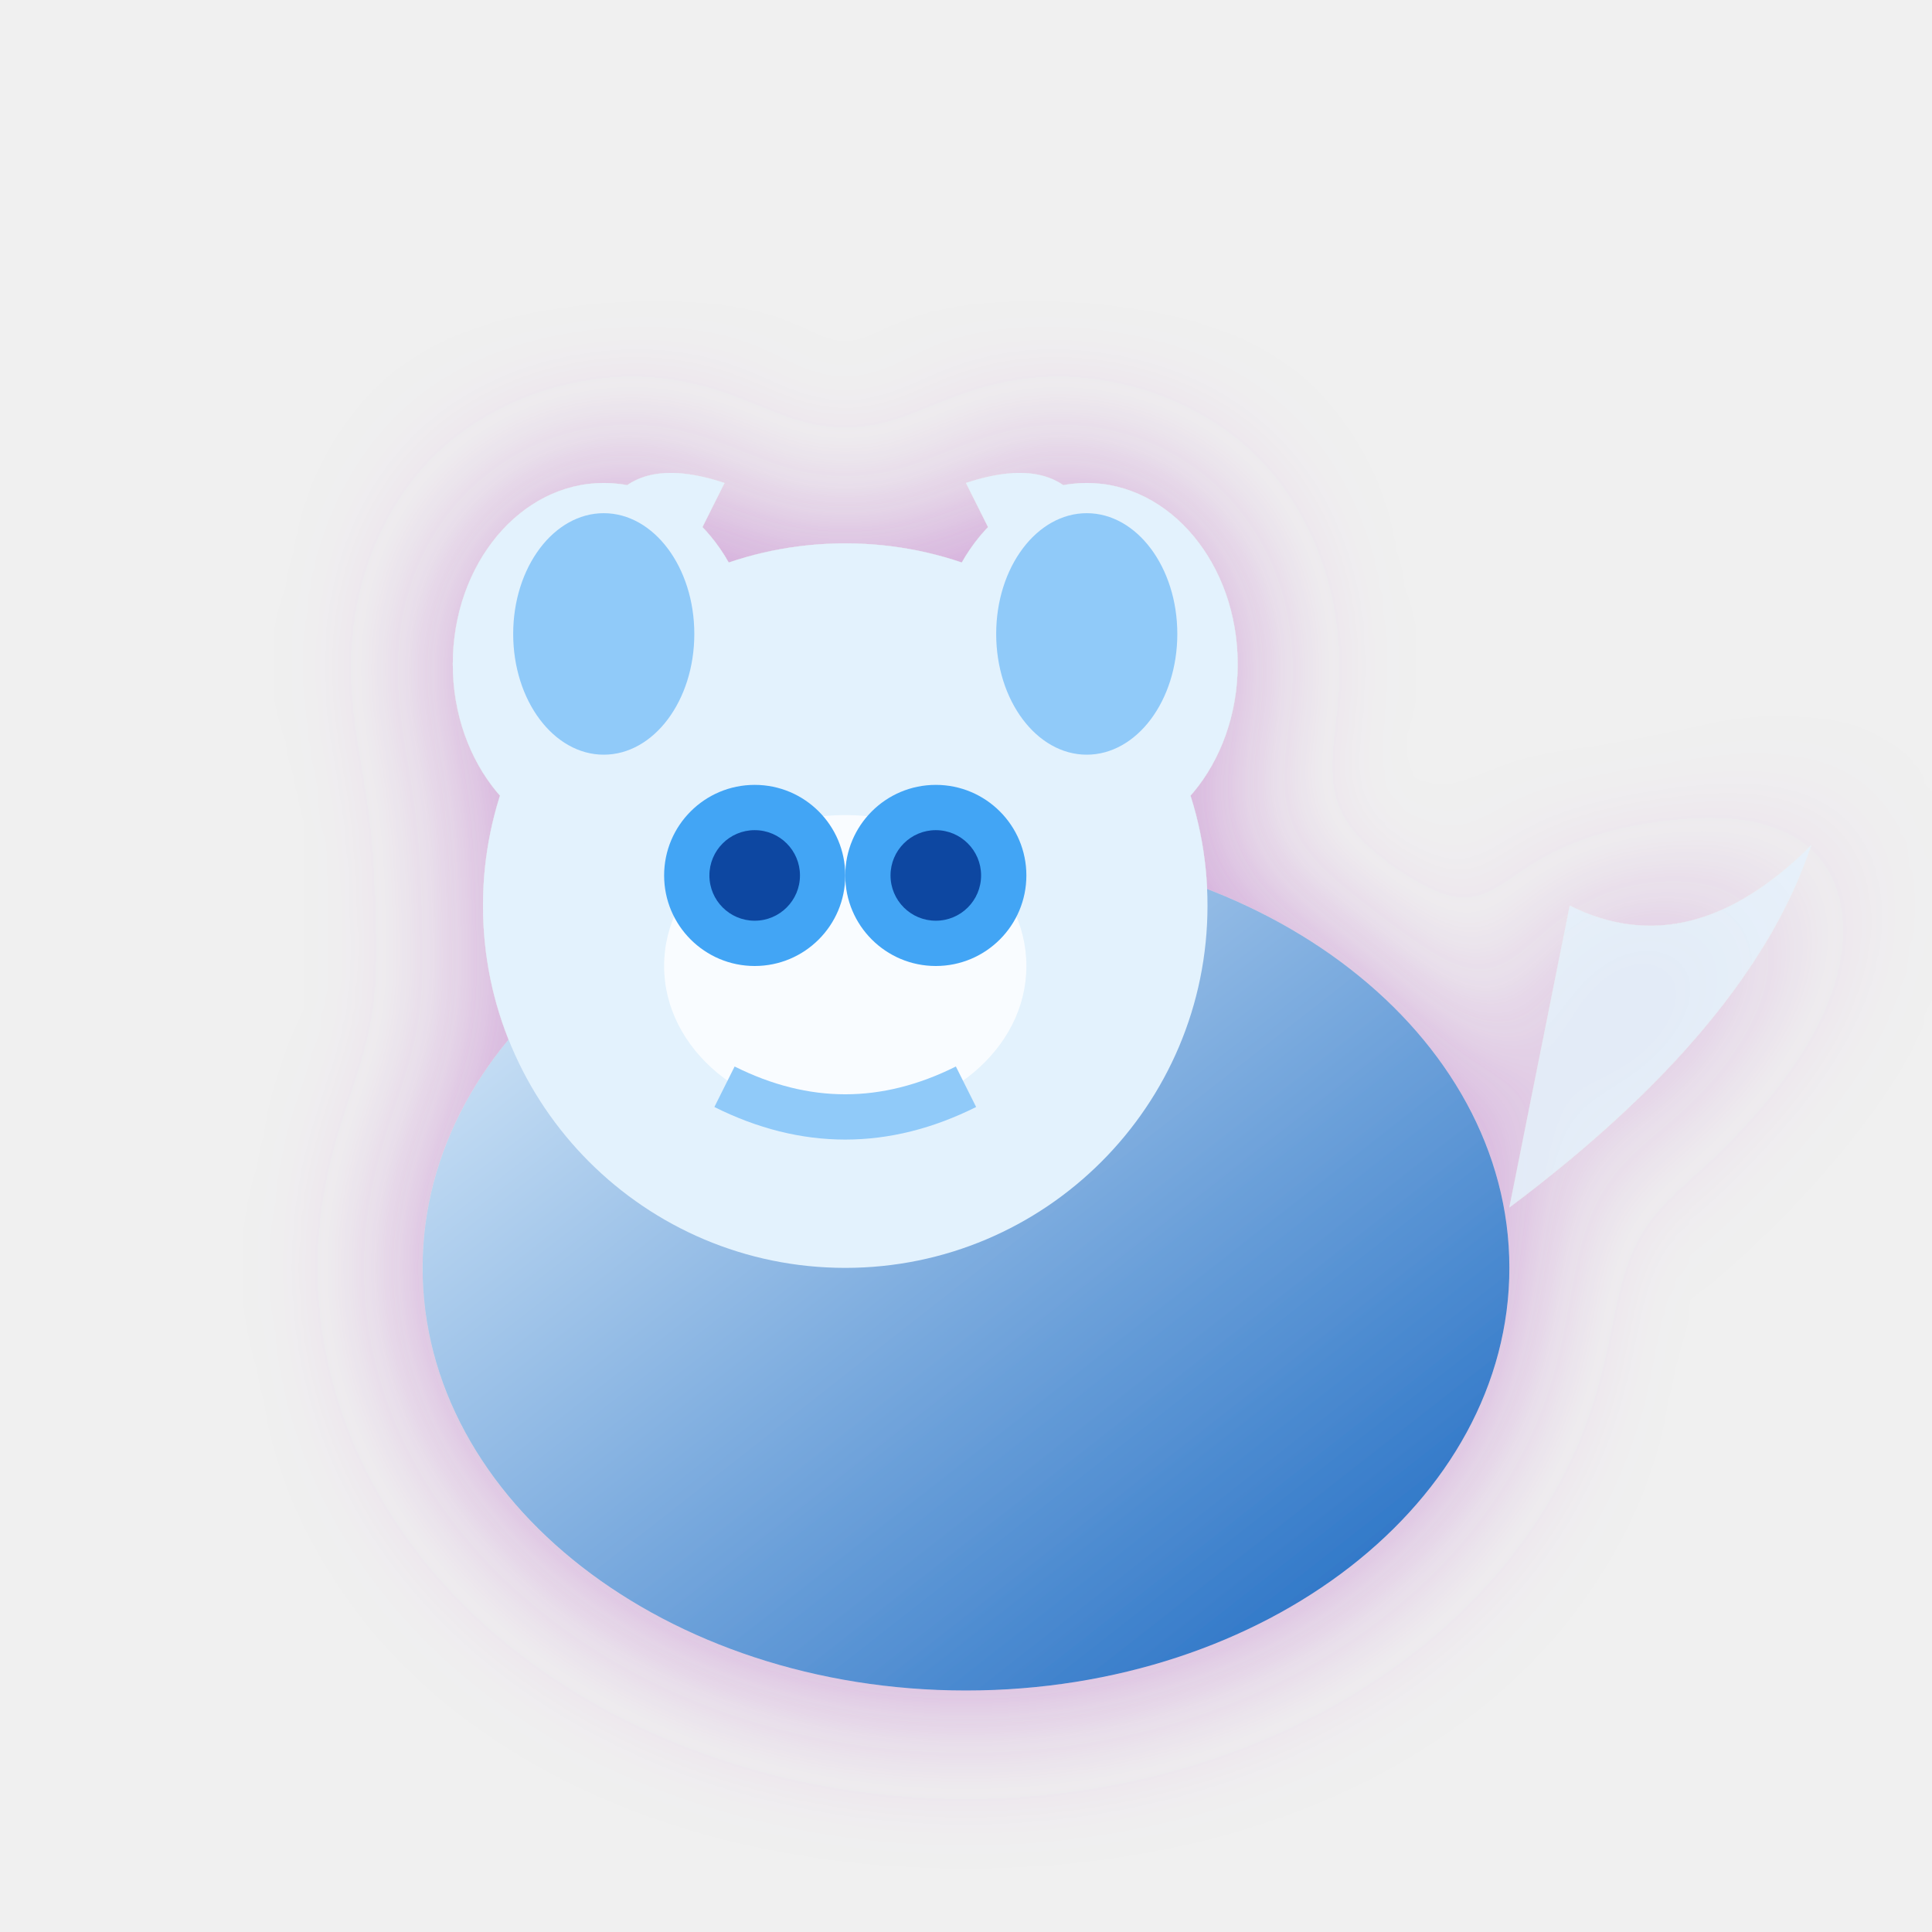
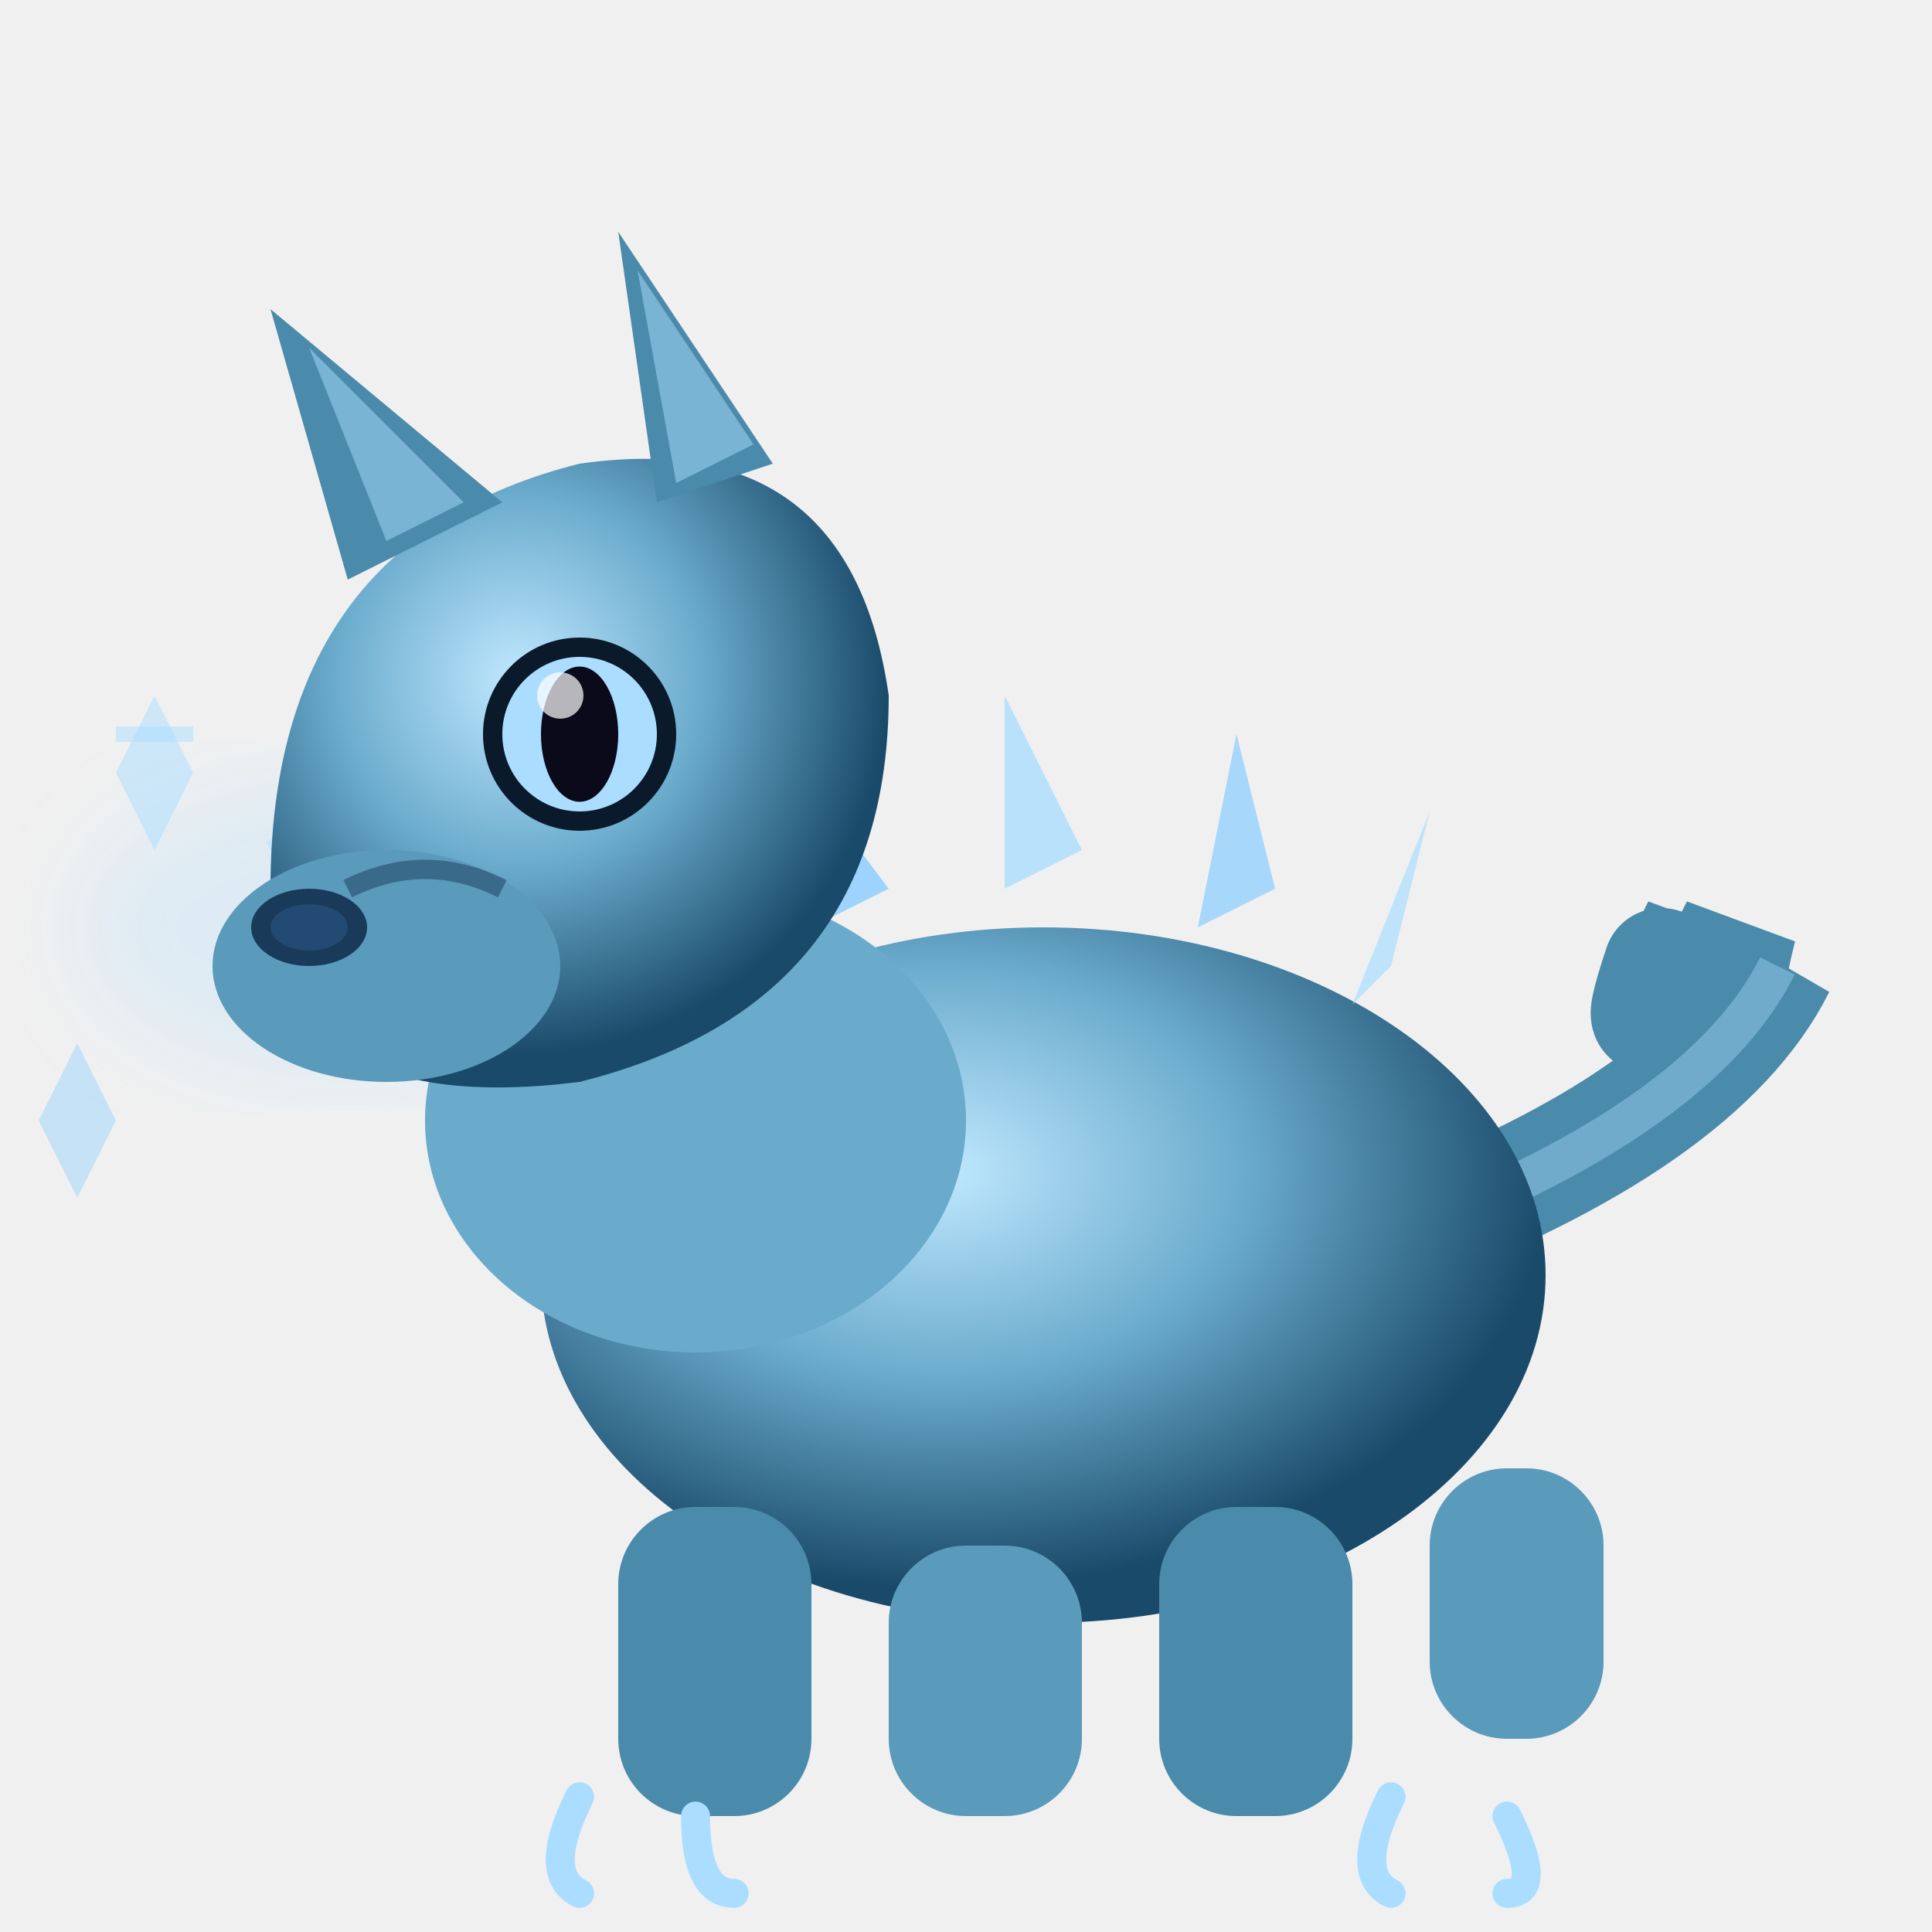
- <svg xmlns="http://www.w3.org/2000/svg" viewBox="0 0 64 64" width="64" height="64">
+ <svg xmlns="http://www.w3.org/2000/svg" viewBox="0 0 100 100">
  <defs>
-     <filter id="shadow" x="-20%" y="-20%" width="140%" height="140%">
-       <feDropShadow dx="0" dy="1.5" stdDeviation="1.5" flood-opacity="0.35" />
+     <radialGradient id="wolfbody" cx="40%" cy="35%" r="60%">
+       <stop offset="0%" stop-color="#c0e8ff" />
+       <stop offset="50%" stop-color="#6aabcc" />
+       <stop offset="100%" stop-color="#1a4a6a" />
+     </radialGradient>
+     <filter id="frostglow">
+       <feGaussianBlur stdDeviation="2" />
    </filter>
  </defs>
-   <defs>
-     <filter id="glow" x="-40%" y="-40%" width="180%" height="180%">
-       <feGaussianBlur stdDeviation="2.5" result="blur" />
-       <feFlood flood-color="#ab47bc" flood-opacity="0.5" result="color" />
-       <feComposite in="color" in2="blur" operator="in" result="glow" />
-       <feMerge>
-         <feMergeNode in="glow" />
-         <feMergeNode in="SourceGraphic" />
-       </feMerge>
-     </filter>
-     <linearGradient id="fwolf" x1="0" y1="0" x2="1" y2="1">
-       <stop offset="0%" stop-color="#e3f2fd" />
-       <stop offset="100%" stop-color="#1565c0" />
-     </linearGradient>
-   </defs>
-   <g filter="url(#glow)">
-     <ellipse cx="32" cy="42" rx="18" ry="14" fill="url(#fwolf)" />
-     <ellipse cx="28" cy="30" rx="12" ry="12" fill="#e3f2fd" />
-     <path d="M20,24 Q18,14 24,16" fill="#e3f2fd" />
-     <path d="M36,24 Q38,14 32,16" fill="#e3f2fd" />
-     <ellipse cx="20" cy="22" rx="5" ry="6" fill="#e3f2fd" />
-     <ellipse cx="36" cy="22" rx="5" ry="6" fill="#e3f2fd" />
-     <ellipse cx="20" cy="21" rx="3" ry="4" fill="#90caf9" />
-     <ellipse cx="36" cy="21" rx="3" ry="4" fill="#90caf9" />
-     <ellipse cx="28" cy="32" rx="6" ry="5" fill="white" opacity="0.8" />
-     <circle cx="25" cy="29" r="3" fill="#42a5f5" />
-     <circle cx="31" cy="29" r="3" fill="#42a5f5" />
-     <circle cx="25" cy="29" r="1.5" fill="#0d47a1" />
-     <circle cx="31" cy="29" r="1.5" fill="#0d47a1" />
-     <path d="M24,36 Q28,38 32,36" stroke="#90caf9" stroke-width="1.5" fill="none" />
-     <path d="M50,40 Q58,34 60,28 Q56,32 52,30" fill="#e3f2fd" opacity="0.7" />
-   </g>
+   <ellipse cx="18" cy="48" rx="14" ry="8" fill="#aaddff" opacity="0.25" filter="url(#frostglow)" />
+   <path d="M28,50 Q20,46 14,50 Q20,54 28,50Z" fill="#cceeff" opacity="0.4" />
+   <path d="M26,46 Q18,42 14,44" stroke="#aaddff" stroke-width="1" fill="none" opacity="0.4" />
+   <path d="M8,36 L10,40 L8,44 L6,40Z" fill="#aaddff" opacity="0.5" />
+   <path d="M6,38 L10,38" stroke="#aaddff" stroke-width="0.8" opacity="0.5" />
+   <path d="M4,54 L6,58 L4,62 L2,58Z" fill="#88ccff" opacity="0.4" />
+   <path d="M72,64 Q88,58 92,50 Q88,56 90,48 Q86,56 88,48 Q84,56 86,50" stroke="#4a8aaa" stroke-width="6" fill="none" stroke-linecap="round" />
+   <path d="M72,64 Q88,58 92,50" stroke="#aaddff" stroke-width="2" fill="none" opacity="0.4" />
+   <ellipse cx="54" cy="66" rx="26" ry="18" fill="url(#wolfbody)" />
+   <polygon points="34,52 30,42 38,50" fill="#aaddff" opacity="0.8" />
+   <polygon points="42,48 40,38 46,46" fill="#88ccff" opacity="0.8" />
+   <polygon points="52,46 52,36 56,44" fill="#aaddff" opacity="0.8" />
+   <polygon points="62,48 64,38 66,46" fill="#88ccff" opacity="0.7" />
+   <polygon points="70,52 74,42 72,50" fill="#aaddff" opacity="0.7" />
+   <rect x="32" y="78" width="10" height="16" rx="4" fill="#4a8aaa" />
+   <rect x="46" y="80" width="10" height="14" rx="4" fill="#5a9abb" />
+   <rect x="60" y="78" width="10" height="16" rx="4" fill="#4a8aaa" />
+   <rect x="74" y="76" width="9" height="14" rx="4" fill="#5a9abb" />
+   <path d="M30,93 Q28,97 30,98" stroke="#aaddff" stroke-width="1.5" fill="none" stroke-linecap="round" />
+   <path d="M36,94 Q36,98 38,98" stroke="#aaddff" stroke-width="1.5" fill="none" stroke-linecap="round" />
+   <path d="M72,93 Q70,97 72,98" stroke="#aaddff" stroke-width="1.5" fill="none" stroke-linecap="round" />
+   <path d="M78,94 Q80,98 78,98" stroke="#aaddff" stroke-width="1.5" fill="none" stroke-linecap="round" />
+   <ellipse cx="36" cy="58" rx="14" ry="12" fill="#6aabcc" />
+   <path d="M14,46 Q14,28 30,24 Q44,22 46,36 Q46,52 30,56 Q14,58 14,46Z" fill="url(#wolfbody)" />
+   <polygon points="18,30 14,16 26,26" fill="#4a8aaa" />
+   <polygon points="20,28 16,18 24,26" fill="#aaddff" opacity="0.5" />
+   <polygon points="34,26 32,12 40,24" fill="#4a8aaa" />
+   <polygon points="35,25 33,14 39,23" fill="#aaddff" opacity="0.5" />
+   <ellipse cx="20" cy="50" rx="9" ry="6" fill="#5a9abb" />
+   <ellipse cx="16" cy="48" rx="3" ry="2" fill="#1a3a5a" />
+   <ellipse cx="16" cy="48" rx="2" ry="1.2" fill="#2a5a8a" opacity="0.5" />
+   <ellipse cx="30" cy="38" rx="5" ry="5" fill="#0a1a2a" />
+   <ellipse cx="30" cy="38" rx="4" ry="4" fill="#aaddff" />
+   <ellipse cx="30" cy="38" rx="2" ry="3.5" fill="#0a0a1a" />
+   <circle cx="29" cy="36" r="1.2" fill="#ffffff" opacity="0.7" />
+   <path d="M18,46 Q22,44 26,46" stroke="#1a3a5a" stroke-width="1" fill="none" opacity="0.5" />
</svg>
